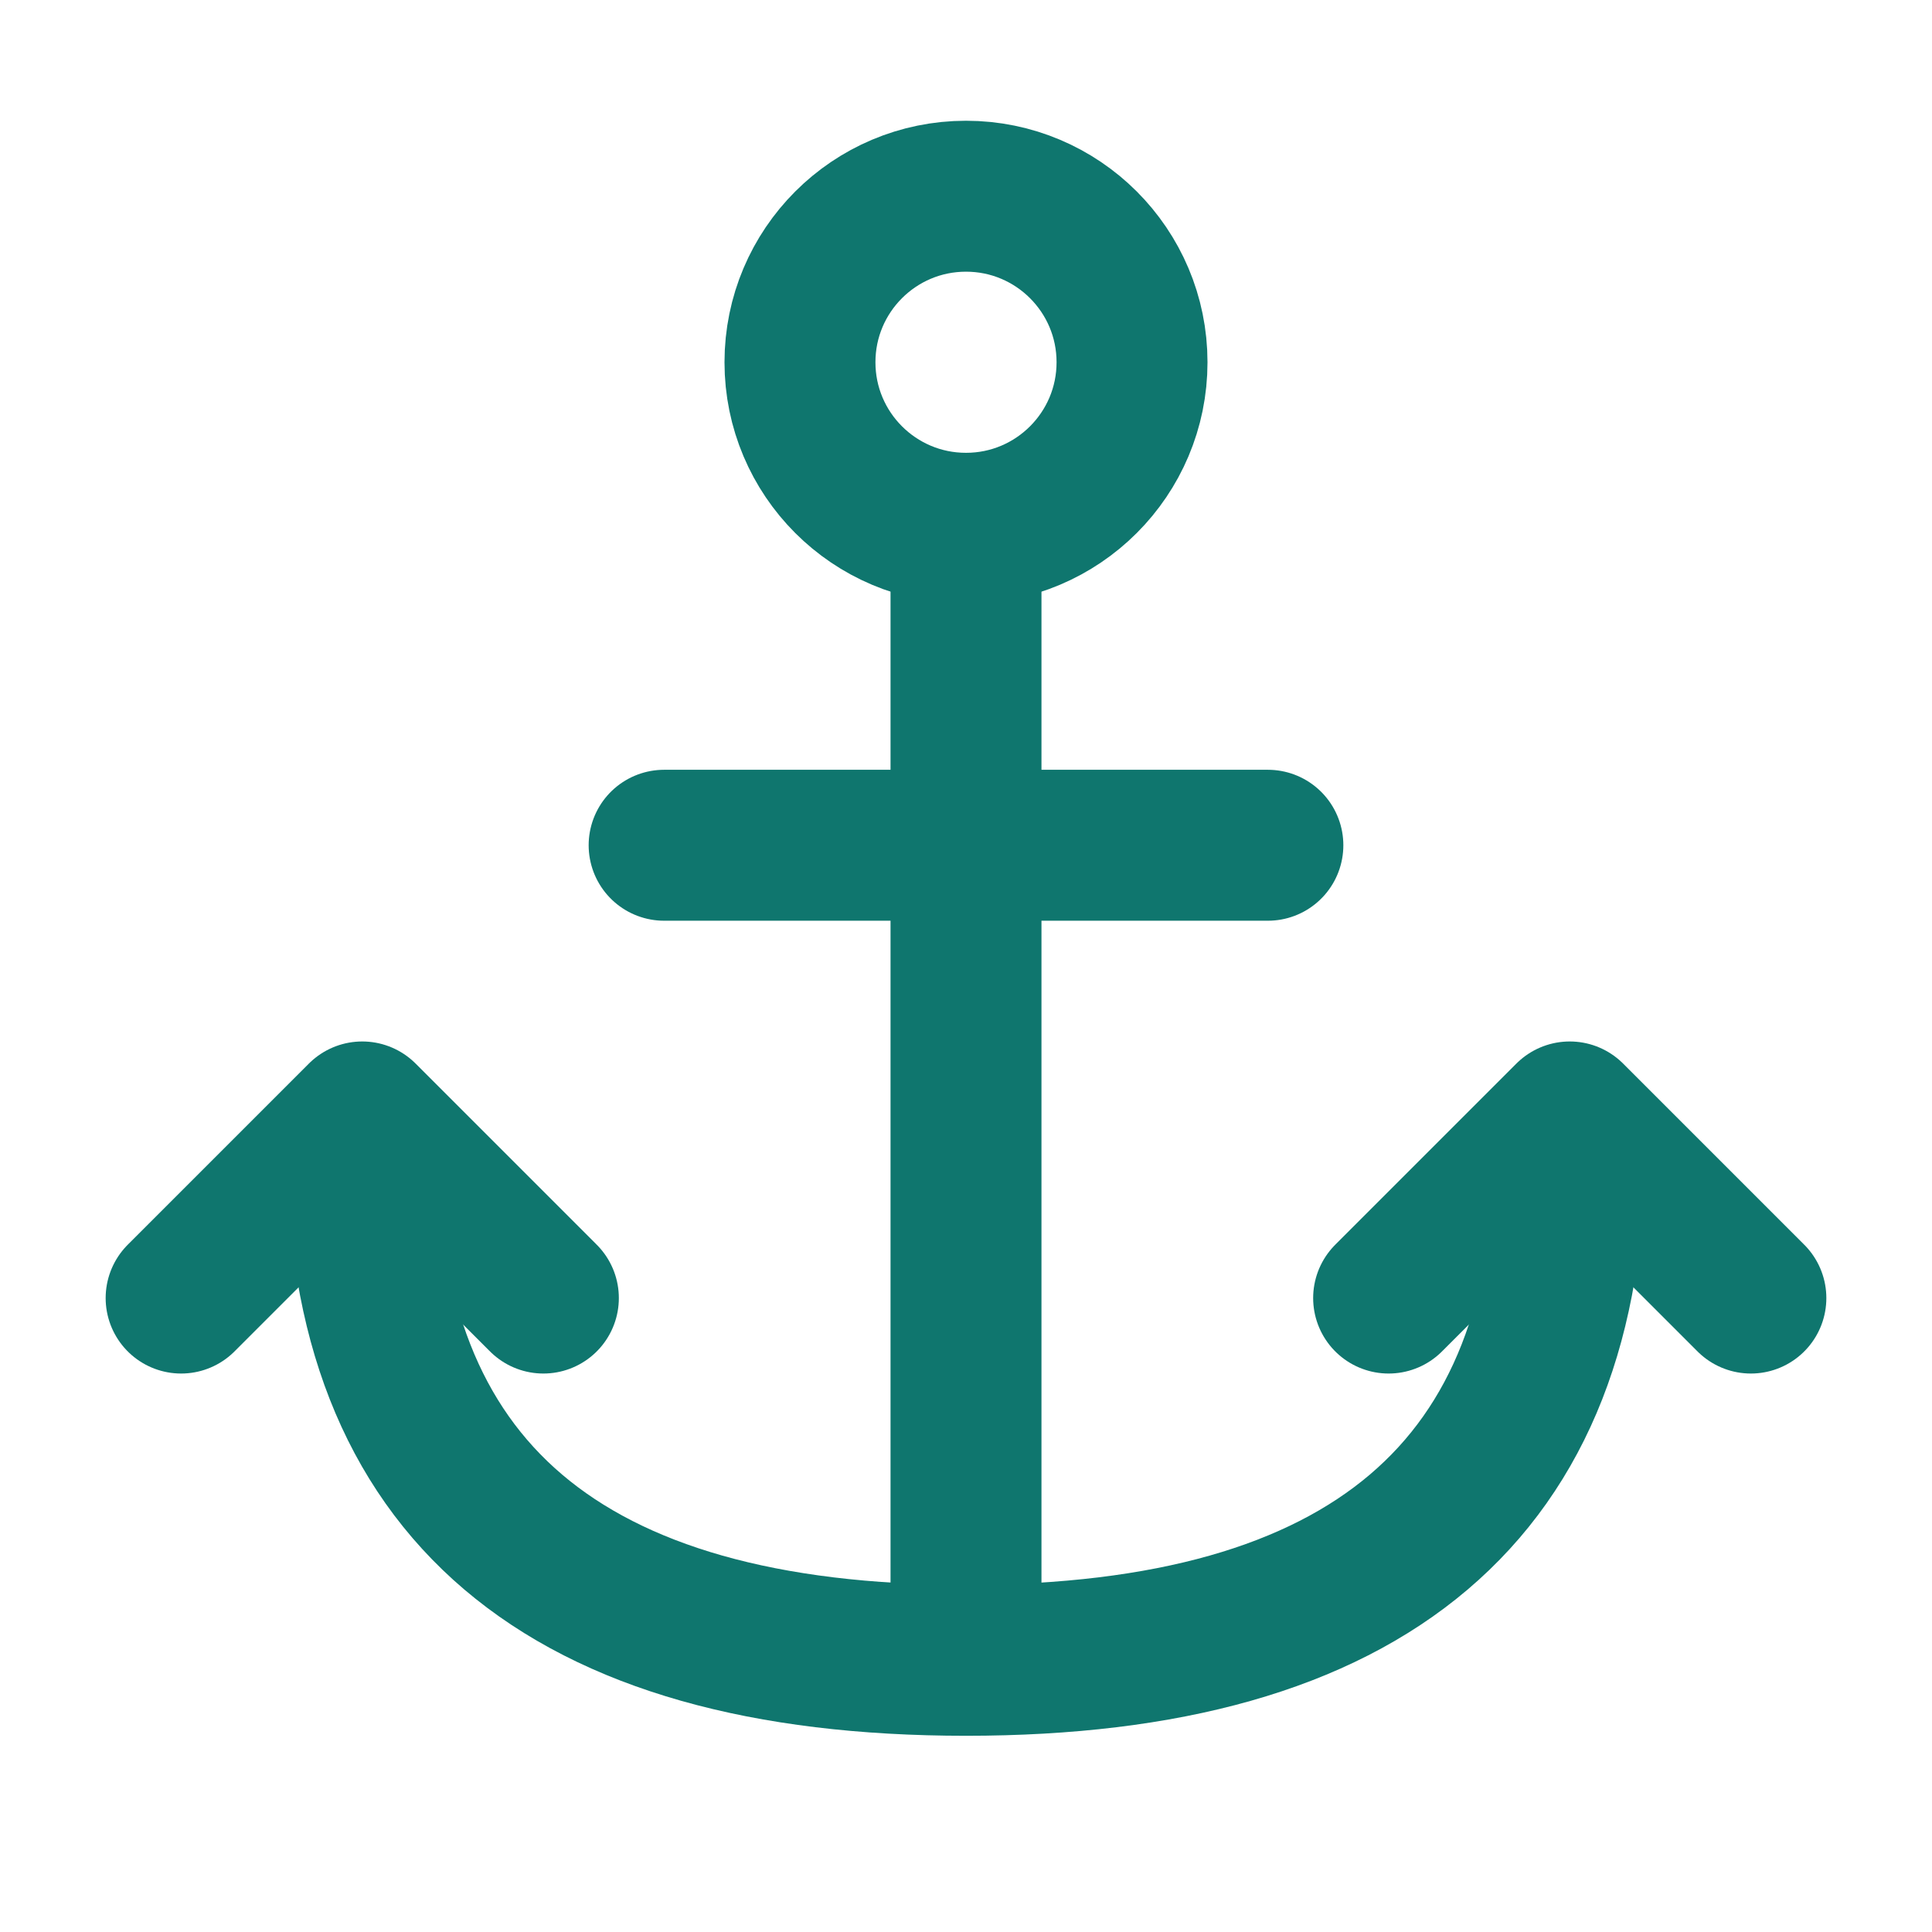
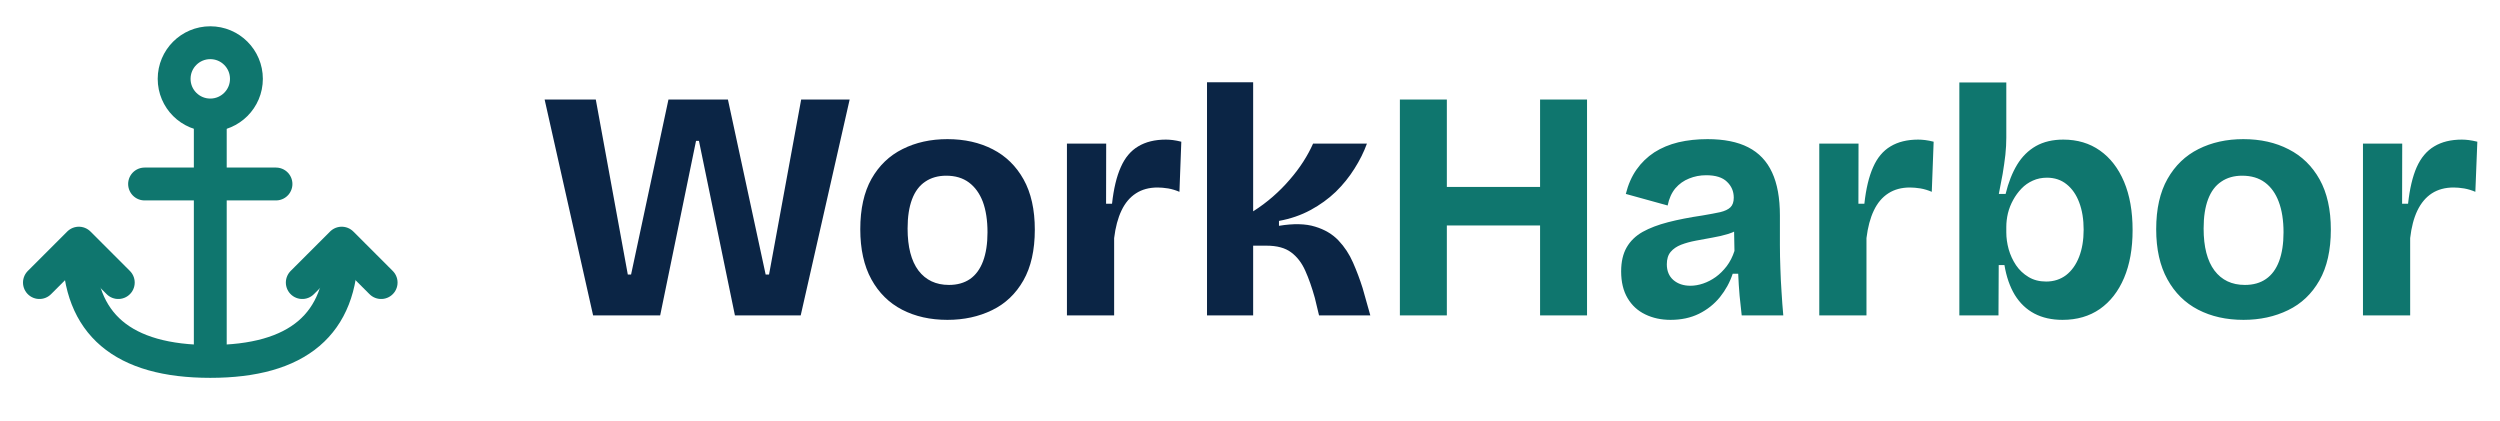
- <svg xmlns="http://www.w3.org/2000/svg" viewBox="0 0 64 64" width="28" height="28">
-   <g fill="none" stroke="#0f766e" stroke-width="5" stroke-linecap="round" stroke-linejoin="round">
+ <svg xmlns="http://www.w3.org/2000/svg" viewBox="0 0 214 36" width="214" height="36">
+   <g transform="translate(0 0) scale(0.5625)" fill="none" stroke="#0f766e" stroke-width="5" stroke-linecap="round" stroke-linejoin="round">
    <circle cx="32" cy="12" r="5.5" />
    <path d="M32 18V54" />
    <path d="M22 28H42" />
    <path d="M12 38Q12 55 32 55Q52 55 52 38" />
    <path d="M6 43L12 37L18 43" />
    <path d="M46 43L52 37L58 43" />
  </g>
+   <path fill="#0b2545" d="M50.77 27 46.62 8.52H51L53.74 23.5H54.02L57.22 8.52H62.31L65.54 23.5H65.83L68.58 8.52H72.73L68.54 27H62.91L59.83 12.06H59.58L56.51 27H50.77Z M81.1 27.38Q78.9 27.38 77.22 26.51Q75.54 25.64 74.59 23.91Q73.64 22.18 73.64 19.62Q73.64 17.02 74.6 15.31Q75.57 13.6 77.26 12.76Q78.95 11.91 81.1 11.91Q83.29 11.91 84.98 12.78Q86.66 13.64 87.62 15.36Q88.58 17.08 88.58 19.66Q88.58 22.29 87.6 24.01Q86.62 25.73 84.92 26.55Q83.22 27.38 81.1 27.38ZM81.23 24.39Q82.3 24.39 83.04 23.88Q83.77 23.37 84.15 22.36Q84.53 21.34 84.53 19.89Q84.53 18.35 84.13 17.27Q83.72 16.2 82.94 15.62Q82.16 15.04 81 15.04Q79.95 15.04 79.2 15.55Q78.45 16.05 78.07 17.06Q77.69 18.07 77.69 19.56Q77.69 21.92 78.62 23.16Q79.56 24.39 81.23 24.39Z M91.33 27V19.82L91.33 12.29H94.69L94.68 17.44H95.19Q95.4 15.51 95.94 14.31Q96.47 13.1 97.43 12.53Q98.39 11.95 99.8 11.95Q100.07 11.95 100.4 11.99Q100.72 12.03 101.12 12.13L100.96 16.42Q100.5 16.22 100 16.13Q99.49 16.05 99.09 16.05Q98.01 16.05 97.24 16.55Q96.46 17.05 96 18.02Q95.54 18.98 95.37 20.38V27H91.33Z M103.32 27V7.04H107.27V18.09Q108.17 17.52 108.96 16.83Q109.75 16.14 110.4 15.38Q111.06 14.62 111.56 13.84Q112.06 13.06 112.4 12.29H117.01Q116.62 13.37 115.94 14.44Q115.27 15.51 114.34 16.42Q113.4 17.32 112.18 17.98Q110.96 18.64 109.48 18.91V19.33Q111.35 19.02 112.57 19.4Q113.8 19.77 114.57 20.58Q115.35 21.4 115.82 22.48Q116.29 23.55 116.64 24.66L117.3 27H112.91L112.55 25.5Q112.18 24.17 111.73 23.17Q111.28 22.16 110.52 21.6Q109.76 21.03 108.42 21.03L107.27 21.03V27H103.32Z" />
+   <path fill="#0f766e" d="M131.83 27V8.52H135.85V27H131.83ZM119.83 27V8.52H123.85V27H119.83ZM122.26 19.3V16H133.5V19.3H122.26Z M143 27.38Q141.79 27.38 140.83 26.91Q139.87 26.45 139.32 25.52Q138.77 24.59 138.77 23.23Q138.77 22 139.24 21.18Q139.71 20.36 140.61 19.85Q141.51 19.35 142.79 19.02Q144.07 18.69 145.7 18.45Q146.65 18.29 147.25 18.16Q147.84 18.02 148.13 17.74Q148.41 17.46 148.41 16.92Q148.41 16.11 147.83 15.56Q147.26 15 146.05 15Q145.27 15 144.59 15.28Q143.9 15.55 143.41 16.12Q142.93 16.7 142.75 17.59L139.17 16.6Q139.47 15.39 140.09 14.51Q140.71 13.63 141.61 13.04Q142.52 12.46 143.67 12.18Q144.83 11.91 146.16 11.91Q148.29 11.91 149.65 12.61Q151.02 13.31 151.69 14.76Q152.36 16.2 152.36 18.45V20.98Q152.36 21.95 152.4 22.97Q152.43 23.98 152.5 24.99Q152.56 26.01 152.65 27H149.09Q149 26.24 148.91 25.32Q148.83 24.4 148.79 23.43H148.32Q147.96 24.52 147.23 25.43Q146.5 26.33 145.43 26.86Q144.37 27.38 143 27.38ZM144.7 24.46Q145.23 24.46 145.79 24.27Q146.35 24.08 146.87 23.71Q147.38 23.34 147.81 22.78Q148.23 22.22 148.47 21.48L148.43 19.34L149.08 19.44Q148.61 19.81 147.95 20.02Q147.3 20.22 146.58 20.34Q145.87 20.46 145.17 20.6Q144.47 20.73 143.9 20.95Q143.34 21.17 143.01 21.56Q142.68 21.95 142.68 22.62Q142.68 23.48 143.24 23.97Q143.81 24.46 144.7 24.46Z M155.73 27V19.82L155.73 12.29H159.09L159.08 17.44H159.59Q159.8 15.51 160.34 14.31Q160.87 13.1 161.83 12.53Q162.79 11.95 164.2 11.95Q164.47 11.95 164.8 11.99Q165.12 12.03 165.52 12.13L165.36 16.42Q164.9 16.22 164.4 16.13Q163.89 16.05 163.49 16.05Q162.41 16.05 161.64 16.55Q160.86 17.05 160.4 18.02Q159.94 18.98 159.77 20.38V27H155.73Z M176.55 27.38Q175.17 27.38 174.14 26.84Q173.12 26.3 172.47 25.25Q171.83 24.19 171.58 22.69H171.09L171.07 27H167.72L167.72 19.98L167.72 7.06H171.74V11.78Q171.74 12.48 171.66 13.25Q171.57 14.03 171.43 14.87Q171.28 15.7 171.1 16.6H171.68Q172.04 15.13 172.67 14.09Q173.3 13.06 174.28 12.5Q175.26 11.95 176.62 11.95Q178.43 11.95 179.76 12.89Q181.09 13.83 181.82 15.56Q182.55 17.29 182.55 19.7Q182.55 22.07 181.82 23.79Q181.09 25.51 179.75 26.45Q178.41 27.38 176.55 27.38ZM175.15 24.1Q176.13 24.1 176.86 23.55Q177.58 22.99 177.97 21.99Q178.36 20.99 178.36 19.66Q178.36 18.33 177.98 17.33Q177.61 16.34 176.91 15.78Q176.21 15.21 175.22 15.21Q174.56 15.21 174.01 15.46Q173.45 15.71 173.04 16.14Q172.62 16.58 172.33 17.11Q172.03 17.65 171.88 18.25Q171.74 18.85 171.74 19.42V19.9Q171.74 20.59 171.94 21.33Q172.15 22.07 172.57 22.7Q172.99 23.32 173.64 23.71Q174.28 24.1 175.15 24.1Z M192.04 27.38Q189.84 27.38 188.16 26.51Q186.48 25.64 185.53 23.91Q184.57 22.18 184.57 19.62Q184.57 17.02 185.54 15.31Q186.51 13.6 188.19 12.76Q189.88 11.91 192.03 11.91Q194.23 11.91 195.91 12.78Q197.6 13.64 198.56 15.36Q199.52 17.08 199.52 19.66Q199.52 22.29 198.54 24.01Q197.56 25.73 195.86 26.55Q194.16 27.38 192.04 27.38ZM192.16 24.39Q193.24 24.39 193.97 23.88Q194.71 23.37 195.09 22.36Q195.47 21.34 195.47 19.89Q195.47 18.35 195.06 17.27Q194.66 16.2 193.88 15.62Q193.1 15.04 191.93 15.04Q190.88 15.04 190.14 15.55Q189.39 16.05 189.01 17.06Q188.63 18.07 188.63 19.56Q188.63 21.92 189.56 23.16Q190.49 24.39 192.16 24.39Z M202.27 27V19.82L202.27 12.29H205.63L205.62 17.44H206.13Q206.34 15.51 206.87 14.31Q207.41 13.1 208.37 12.53Q209.33 11.95 210.73 11.95Q211.01 11.95 211.33 11.99Q211.65 12.03 212.06 12.13L211.89 16.42Q211.43 16.22 210.93 16.13Q210.43 16.05 210.03 16.05Q208.95 16.05 208.17 16.55Q207.4 17.05 206.93 18.02Q206.47 18.98 206.31 20.38V27H202.27Z" />
</svg>
